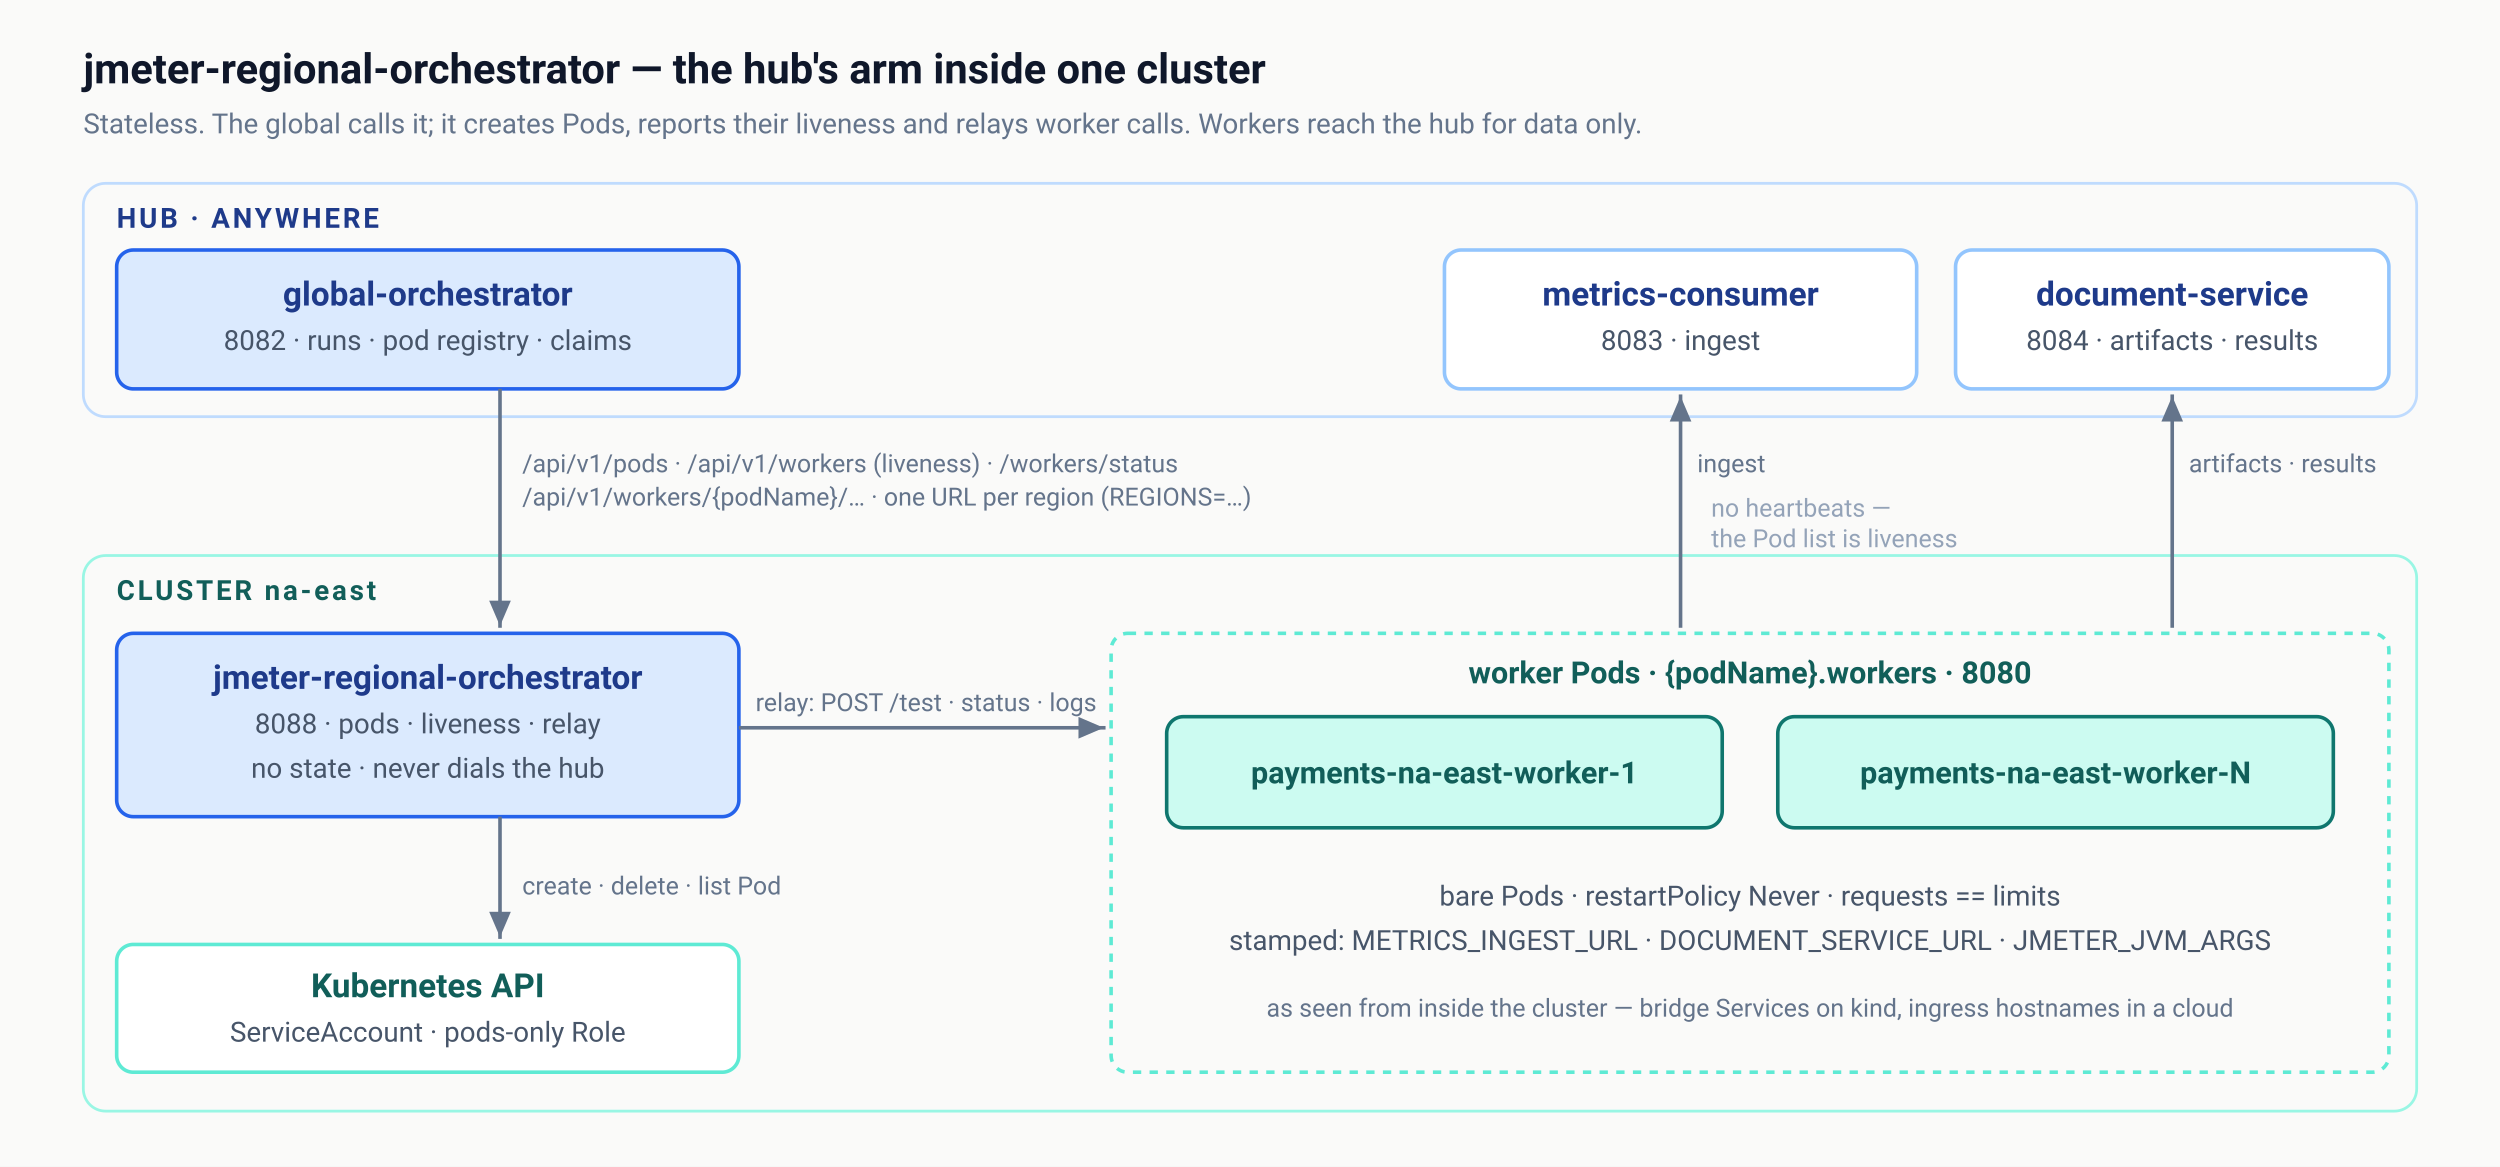
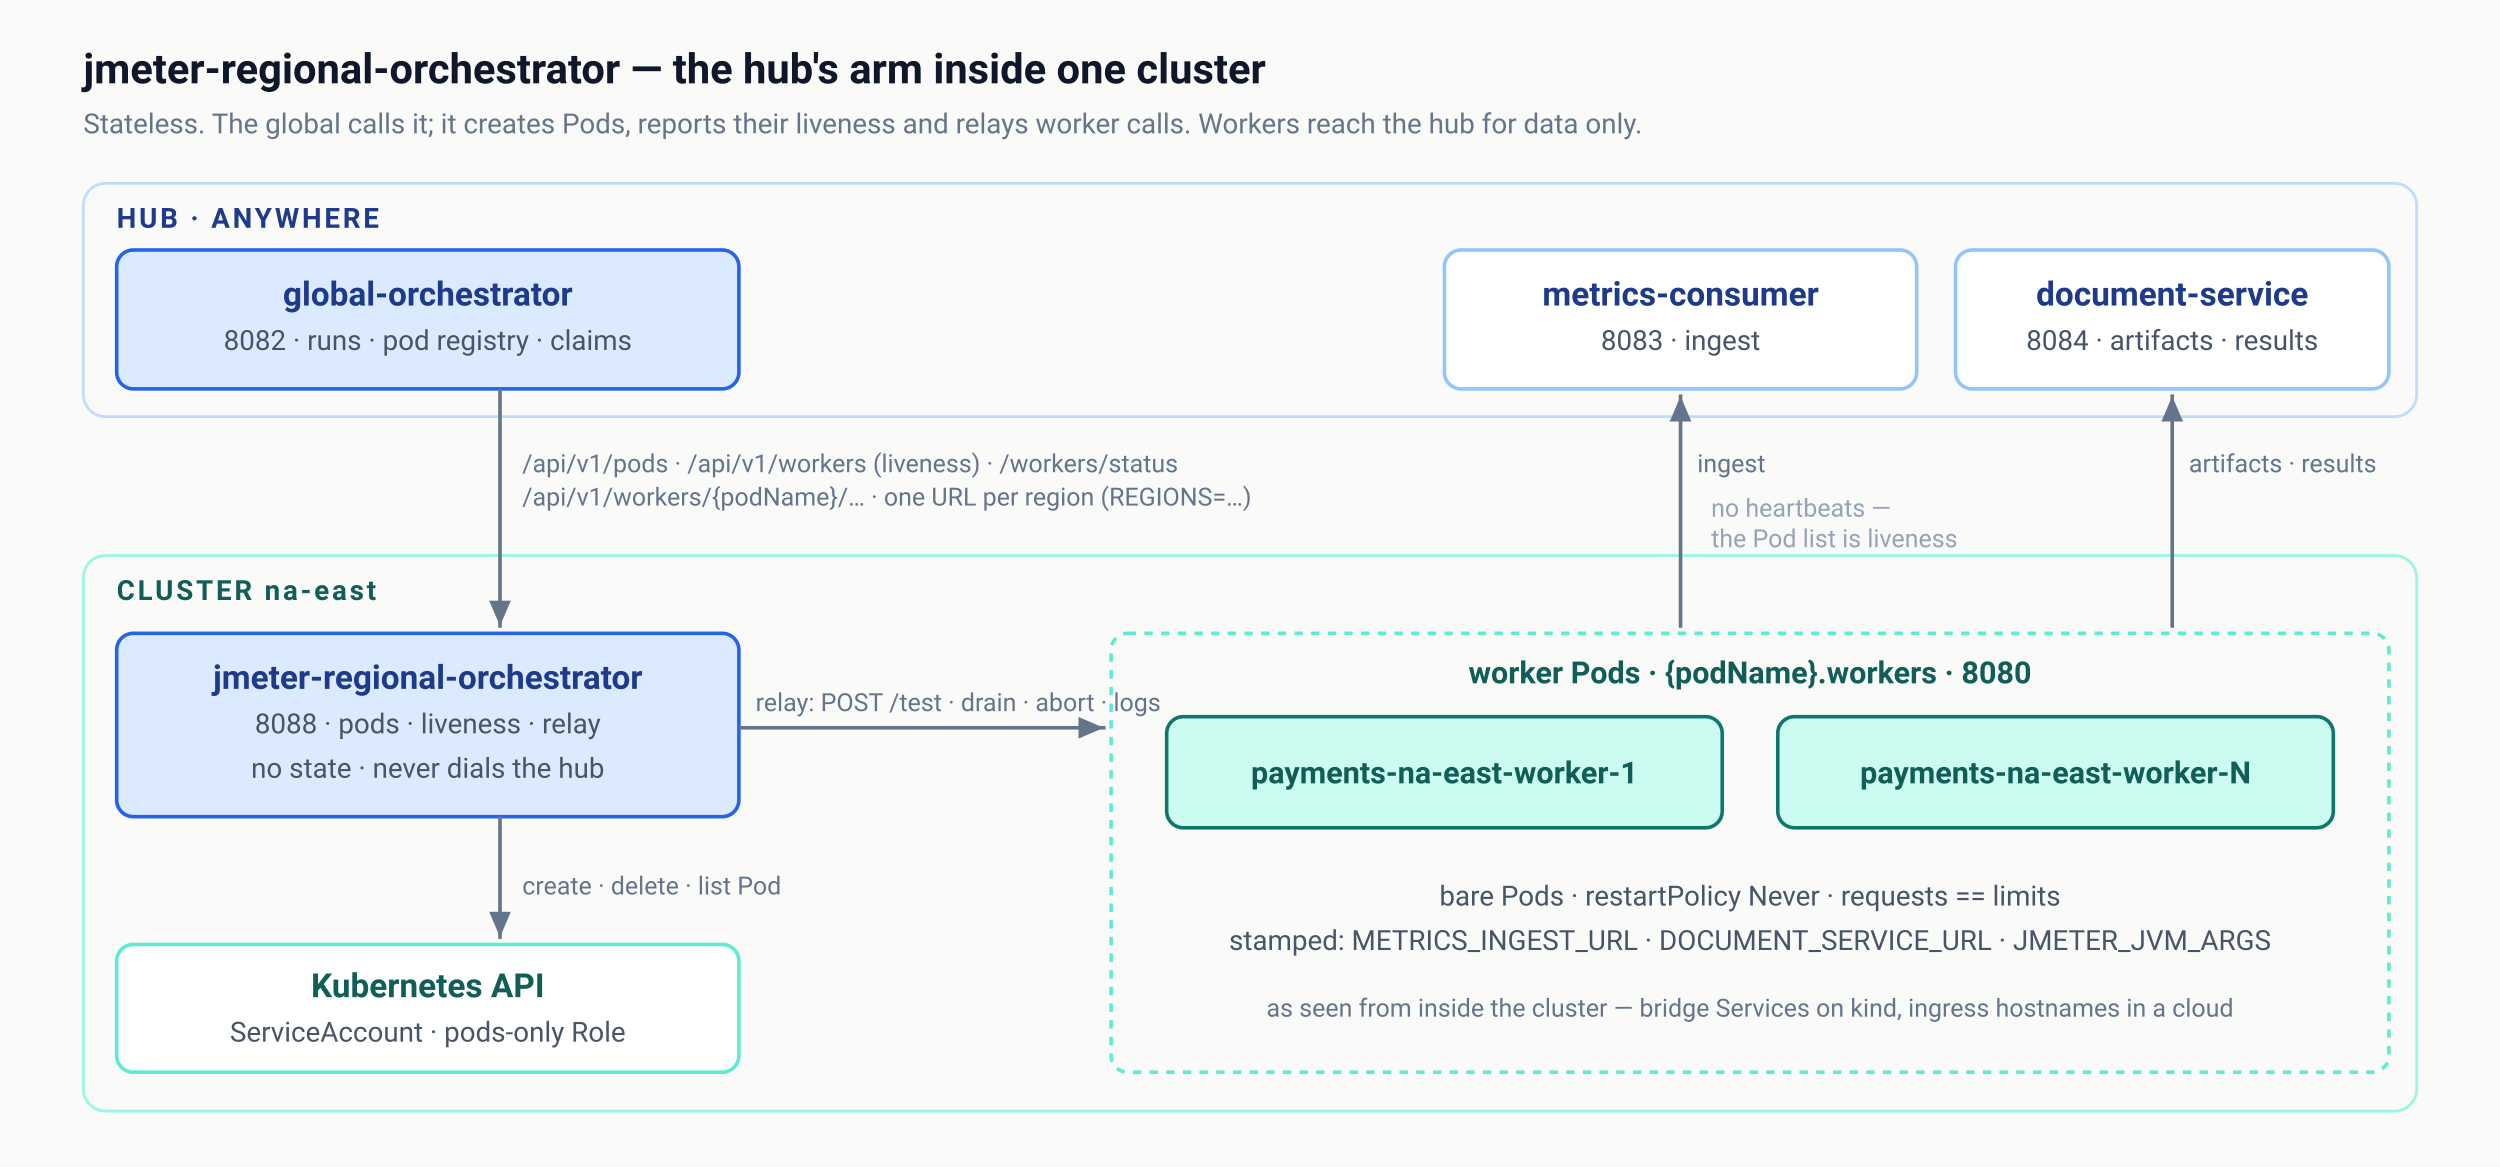
<svg xmlns="http://www.w3.org/2000/svg" viewBox="0 0 900 420" width="900" height="420" font-family="-apple-system, 'Segoe UI', Roboto, Helvetica, Arial, sans-serif">
  <defs>
    <marker id="a" markerWidth="9" markerHeight="9" refX="7.5" refY="3" orient="auto" markerUnits="strokeWidth">
      <path d="M0,0 L0,6 L7,3 z" fill="#64748b" />
    </marker>
  </defs>
  <rect width="900" height="420" fill="#fafaf9" />
  <text x="30" y="30" font-size="15" font-weight="700" fill="#0f172a">jmeter-regional-orchestrator — the hub's arm inside one cluster</text>
  <text x="30" y="48" font-size="10" fill="#64748b">Stateless. The global calls it; it creates Pods, reports their liveness and relays worker calls. Workers reach the hub for data only.</text>
  <rect x="30" y="66" width="840" height="84" rx="8" fill="none" stroke="#bfdbfe" />
  <text x="42" y="82" font-size="10" font-weight="600" letter-spacing="1" fill="#1e3a8a">HUB · ANYWHERE</text>
  <rect x="42" y="90" width="224" height="50" rx="6" fill="#dbeafe" stroke="#2563eb" stroke-width="1.3" />
  <text x="154" y="110" text-anchor="middle" font-size="12" font-weight="600" fill="#1e3a8a">global-orchestrator</text>
  <text x="154" y="126" text-anchor="middle" font-size="10" fill="#475569">8082 · runs · pod registry · claims</text>
  <rect x="520" y="90" width="170" height="50" rx="6" fill="#ffffff" stroke="#93c5fd" stroke-width="1.3" />
  <text x="605" y="110" text-anchor="middle" font-size="12" font-weight="600" fill="#1e3a8a">metrics-consumer</text>
  <text x="605" y="126" text-anchor="middle" font-size="10" fill="#475569">8083 · ingest</text>
  <rect x="704" y="90" width="156" height="50" rx="6" fill="#ffffff" stroke="#93c5fd" stroke-width="1.3" />
  <text x="782" y="110" text-anchor="middle" font-size="12" font-weight="600" fill="#1e3a8a">document-service</text>
  <text x="782" y="126" text-anchor="middle" font-size="10" fill="#475569">8084 · artifacts · results</text>
  <rect x="30" y="200" width="840" height="200" rx="8" fill="none" stroke="#99f6e4" />
  <text x="42" y="216" font-size="10" font-weight="600" letter-spacing="1" fill="#115e59">CLUSTER na-east</text>
  <rect x="42" y="228" width="224" height="66" rx="6" fill="#dbeafe" stroke="#2563eb" stroke-width="1.3" />
  <text x="154" y="248" text-anchor="middle" font-size="12" font-weight="600" fill="#1e3a8a">jmeter-regional-orchestrator</text>
  <text x="154" y="264" text-anchor="middle" font-size="10" fill="#475569">8088 · pods · liveness · relay</text>
  <text x="154" y="280" text-anchor="middle" font-size="10" fill="#475569">no state · never dials the hub</text>
  <rect x="42" y="340" width="224" height="46" rx="6" fill="#ffffff" stroke="#5eead4" stroke-width="1.3" />
  <text x="154" y="359" text-anchor="middle" font-size="12" font-weight="600" fill="#115e59">Kubernetes API</text>
  <text x="154" y="375" text-anchor="middle" font-size="10" fill="#475569">ServiceAccount · pods-only Role</text>
  <rect x="400" y="228" width="460" height="158" rx="6" fill="none" stroke="#5eead4" stroke-width="1.3" stroke-dasharray="3,3" />
  <text x="630" y="246" text-anchor="middle" font-size="11" font-weight="600" fill="#115e59">worker Pods · {podName}.workers · 8080</text>
  <rect x="420" y="258" width="200" height="40" rx="6" fill="#ccfbf1" stroke="#0f766e" stroke-width="1.3" />
  <text x="520" y="282" text-anchor="middle" font-size="11" font-weight="600" fill="#115e59">payments-na-east-worker-1</text>
  <rect x="640" y="258" width="200" height="40" rx="6" fill="#ccfbf1" stroke="#0f766e" stroke-width="1.3" />
  <text x="740" y="282" text-anchor="middle" font-size="11" font-weight="600" fill="#115e59">payments-na-east-worker-N</text>
  <text x="630" y="326" text-anchor="middle" font-size="10" fill="#475569">bare Pods · restartPolicy Never · requests == limits</text>
  <text x="630" y="342" text-anchor="middle" font-size="10" fill="#475569">stamped: METRICS_INGEST_URL · DOCUMENT_SERVICE_URL · JMETER_JVM_ARGS</text>
  <text x="630" y="366" text-anchor="middle" font-size="9" fill="#64748b">as seen from inside the cluster — bridge Services on kind, ingress hostnames in a cloud</text>
  <g stroke="#64748b" stroke-width="1.3" fill="none" marker-end="url(#a)">
    <path d="M180,140 V226" />
    <path d="M180,294 V338" />
    <path d="M266,262 H398" />
    <path d="M605,226 V142" />
    <path d="M782,226 V142" />
  </g>
  <g font-size="9" fill="#64748b">
    <text x="188" y="170">/api/v1/pods · /api/v1/workers (liveness) · /workers/status</text>
    <text x="188" y="182">/api/v1/workers/{podName}/… · one URL per region (REGIONS=…)</text>
    <text x="188" y="322">create · delete · list Pod</text>
-     <text x="272" y="256">relay: POST /test · status · logs</text>
+     <text x="272" y="256">relay: POST /test · drain · abort · logs</text>
    <text x="616" y="186" fill="#94a3b8">no heartbeats —</text>
    <text x="616" y="197" fill="#94a3b8">the Pod list is liveness</text>
    <text x="611" y="170">ingest</text>
    <text x="788" y="170">artifacts · results</text>
  </g>
</svg>
